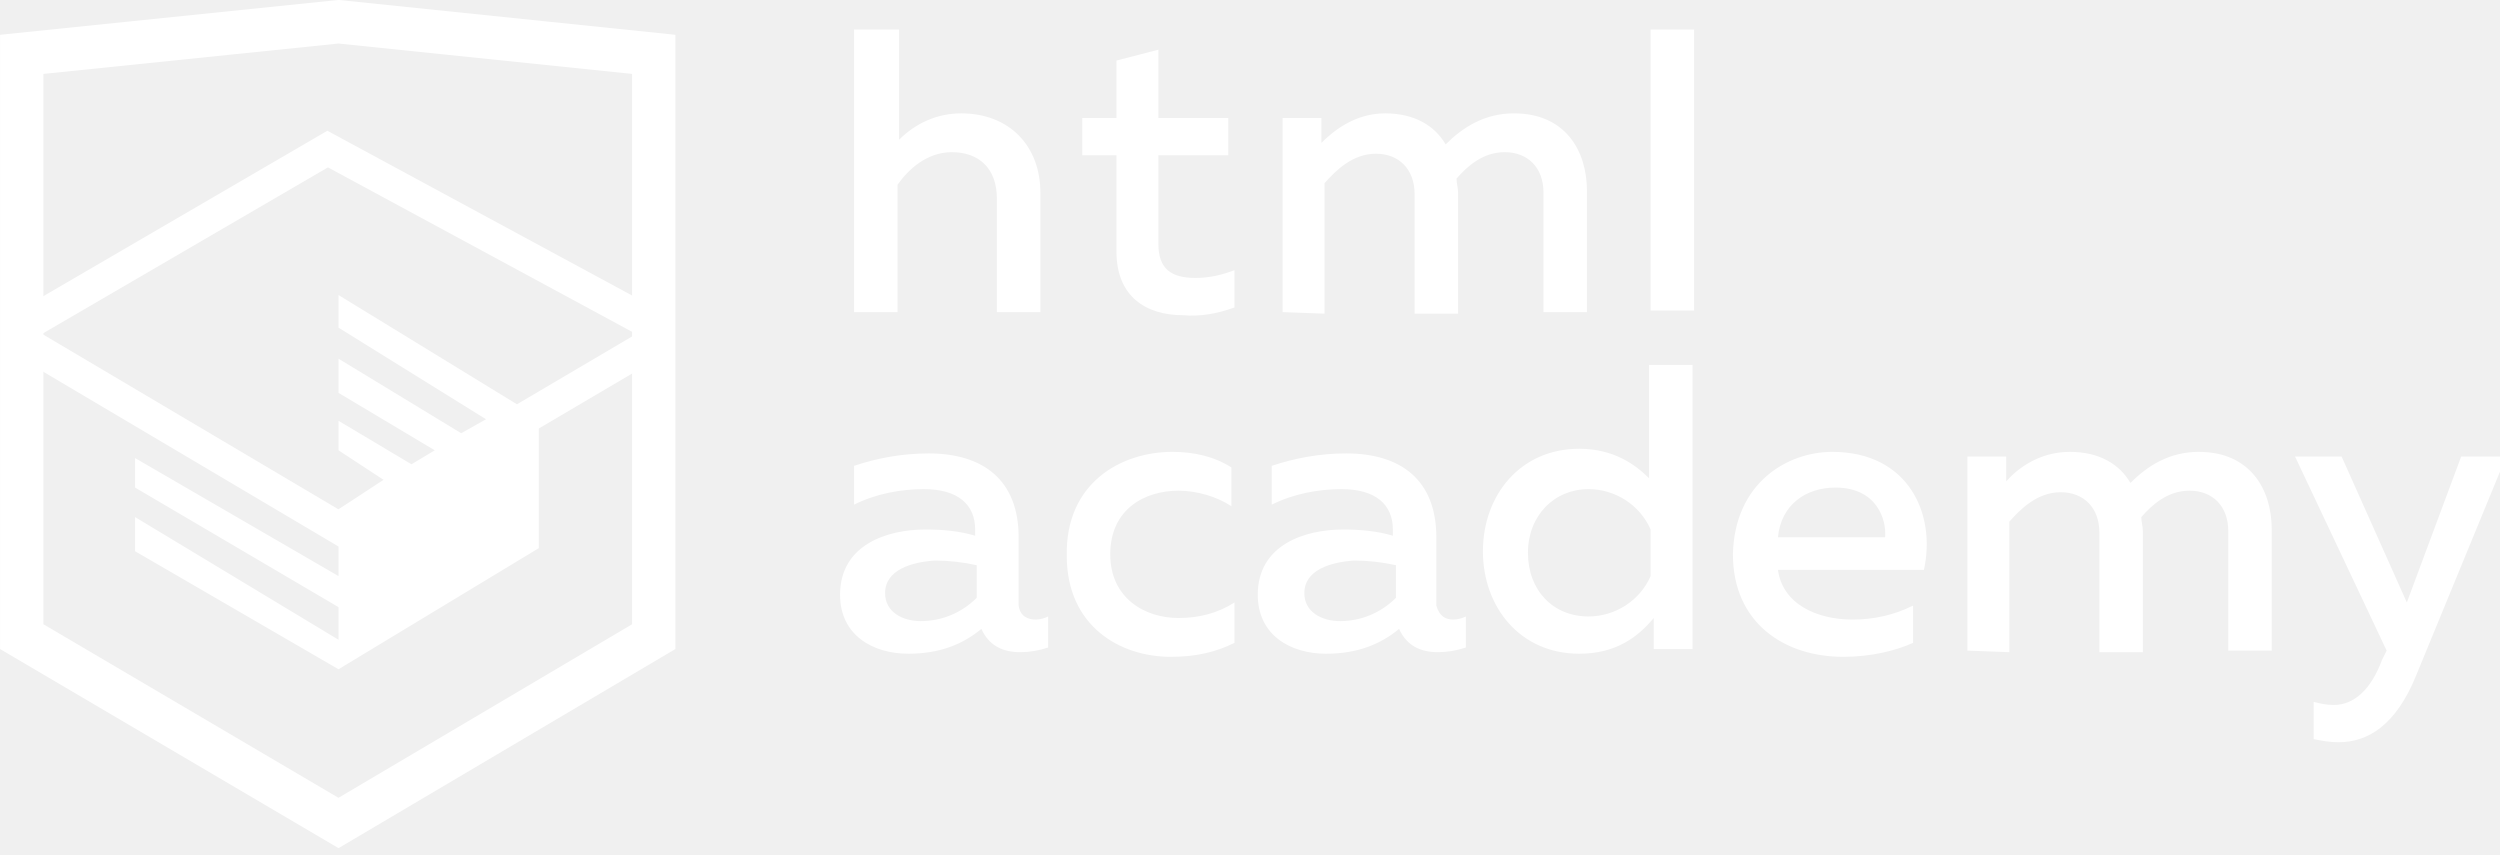
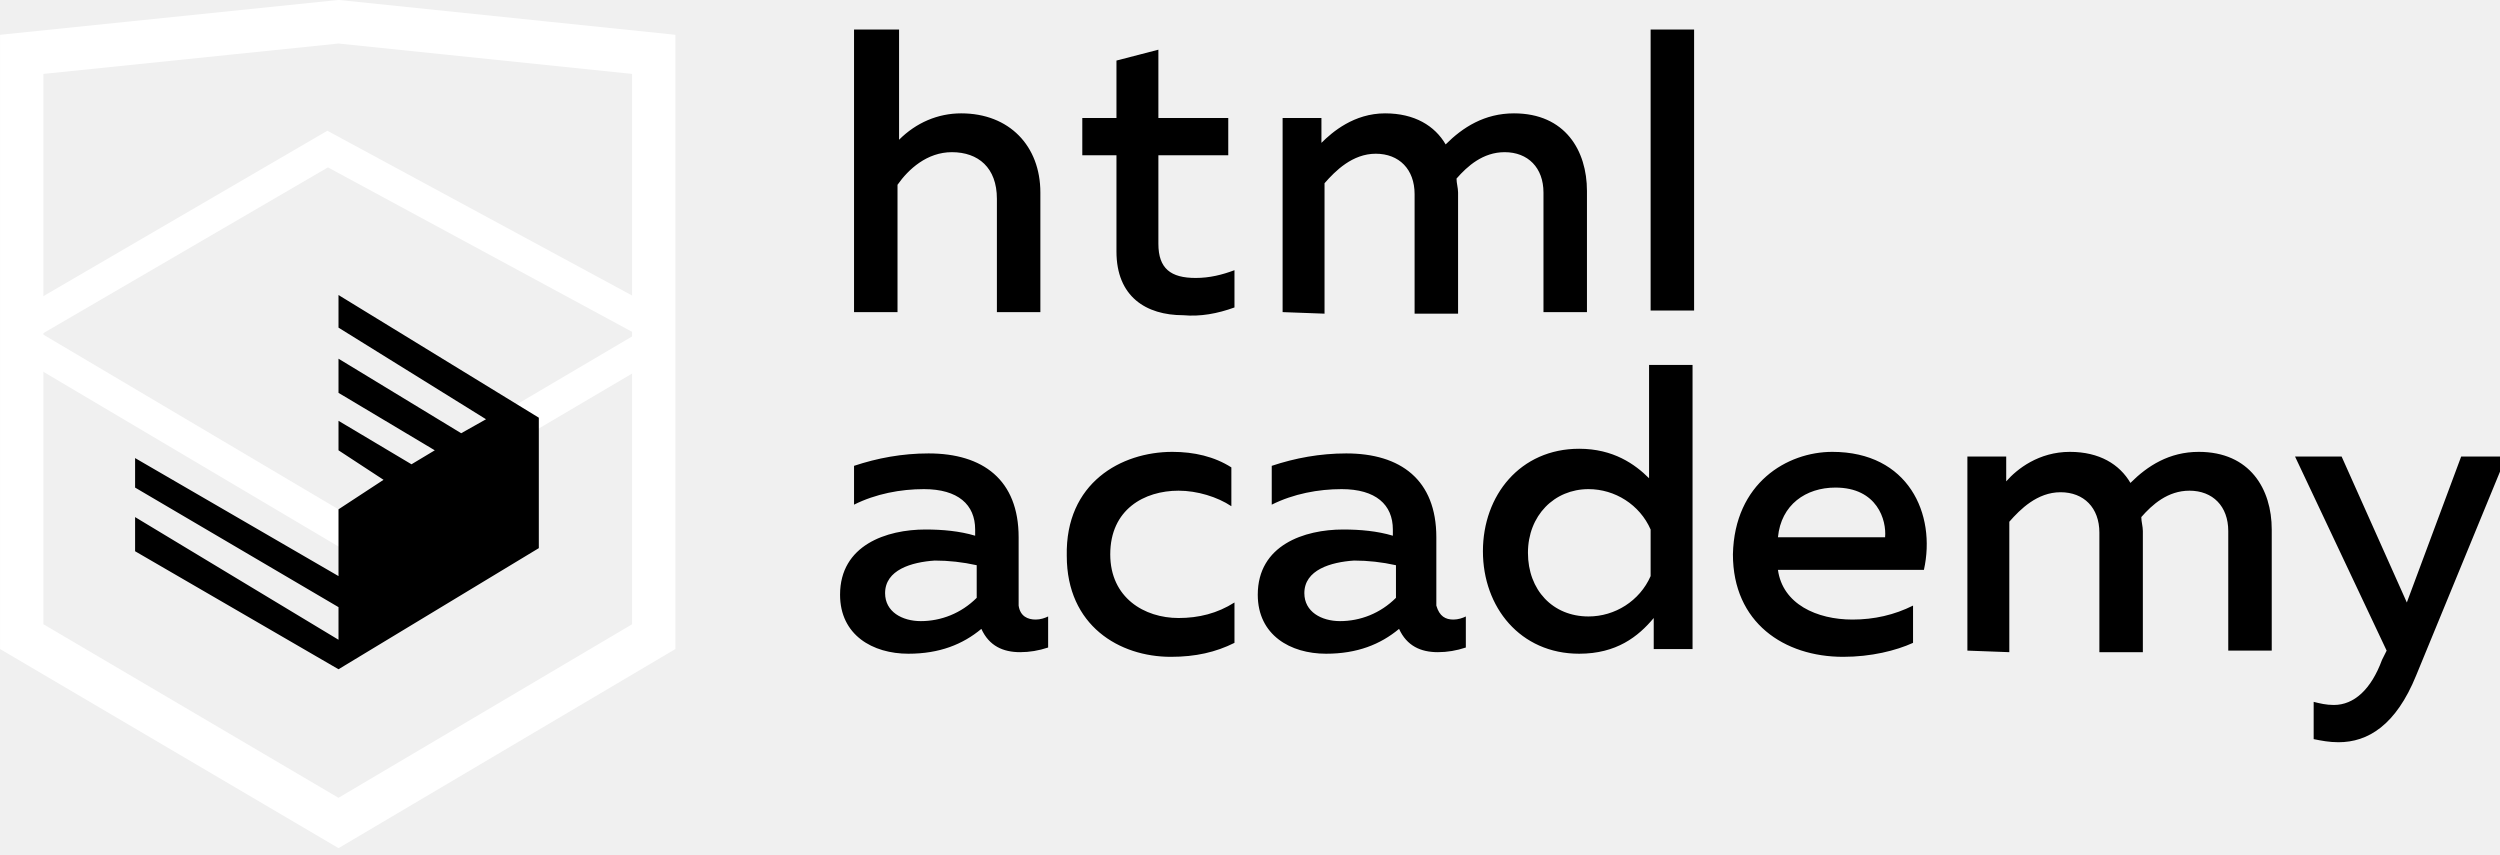
<svg xmlns="http://www.w3.org/2000/svg" width="161" height="55" viewBox="0 0 161 55">
  <path d="M1.4 3.5l20.4-2.1 20.3 2.1V41L21.8 53 1.4 41V3.5z" fill="none" stroke="#fff" stroke-width="2.791" />
  <path d="M1.7 20.9L21.1 9.6 42 20.9v1.2L21.8 34 1.7 22.1v-1.2z" fill="none" stroke="#fff" stroke-width="2.057" />
-   <path d="M21.8 32.8l2.9-1.9-2.9-1.9v-1.9l4.7 2.8L28 29l-6.2-3.7v-2.2l7.9 4.8 1.6-.9-9.5-5.9V19l12.9 7.9v8.4l-12.9 7.8-13.1-7.6v-2.2l13.1 7.9v-2.1L8.7 31.4v-1.9l13.1 7.6v-4.3zm44.9 7.1c.3 0 .6-.1.8-.2v2c-.6.2-1.2.3-1.8.3-1.1 0-2-.4-2.5-1.5-1.2 1-2.7 1.6-4.7 1.6-2.3 0-4.4-1.2-4.4-3.8 0-3.2 3-4.2 5.5-4.2 1.1 0 2.2.1 3.2.4v-.4c0-1.6-1.1-2.6-3.3-2.6-1.5 0-3.1.3-4.5 1V30c1.5-.5 3.1-.8 4.8-.8 3.5 0 5.8 1.7 5.8 5.4V39c.1.7.6.9 1.1.9M57 38.2c0 1.2 1.1 1.8 2.3 1.8 1.3 0 2.6-.5 3.6-1.5v-2.1c-.9-.2-1.8-.3-2.7-.3-1.5.1-3.2.6-3.2 2.1m18.5-9.1c1.4 0 2.7.3 3.8 1v2.5c-.9-.6-2.2-1-3.4-1-2.2 0-4.4 1.2-4.4 4.1 0 2.8 2.2 4.1 4.4 4.1 1.3 0 2.5-.3 3.6-1v2.6c-1.2.6-2.5.9-4.1.9-3.3 0-6.7-2-6.7-6.5-.1-4.7 3.5-6.7 6.8-6.7m18.1 10.8c.3 0 .6-.1.8-.2v2c-.6.2-1.2.3-1.8.3-1.1 0-2-.4-2.5-1.5-1.2 1-2.7 1.6-4.7 1.6-2.3 0-4.4-1.2-4.4-3.8 0-3.2 3-4.2 5.5-4.2 1.1 0 2.2.1 3.2.4v-.4c0-1.6-1.1-2.6-3.3-2.6-1.5 0-3.1.3-4.5 1V30c1.5-.5 3.1-.8 4.8-.8 3.5 0 5.8 1.7 5.8 5.4V39c.2.7.6.9 1.1.9M84 38.2c0 1.2 1.1 1.8 2.3 1.8 1.3 0 2.6-.5 3.6-1.5v-2.1c-.9-.2-1.8-.3-2.7-.3-1.5.1-3.2.6-3.2 2.1m25-14.5v18.1h-2.5v-2c-1 1.2-2.4 2.3-4.8 2.3-3.8 0-6.2-3-6.2-6.6s2.4-6.6 6.2-6.6c2.2 0 3.6 1 4.5 1.9v-7.3h2.8v.2zm-6.7 7.8c-2.2 0-3.9 1.7-3.9 4.1s1.6 4.1 3.9 4.1c1.7 0 3.3-1 4-2.6v-3c-.7-1.6-2.3-2.6-4-2.6m15.7-2.4c4.9 0 6.7 4 5.9 7.6h-9.4c.3 2.2 2.5 3.2 4.8 3.2 1.4 0 2.7-.3 3.9-.9v2.4c-1.1.5-2.7.9-4.5.9-3.8 0-7.1-2.2-7.1-6.6.1-4.6 3.5-6.6 6.4-6.6m.2 2.3c-1.9 0-3.5 1.1-3.7 3.2h6.9c.1-1.1-.5-3.2-3.2-3.2m8.5 10.5V29.4h2.5V31c.7-.8 2.1-1.9 4.1-1.9 1.9 0 3.2.8 3.9 2 1.1-1.1 2.5-2 4.4-2 3.3 0 4.7 2.4 4.7 5v7.8h-2.8v-7.7c0-1.6-1-2.6-2.5-2.6-1.4 0-2.4.9-3.1 1.7 0 .3.1.6.1.9V42h-2.8v-7.7c0-1.6-1-2.6-2.5-2.6s-2.6 1.1-3.3 1.9V42l-2.7-.1zm31.8-12.5h2.9l-5.8 14.1c-1.3 3.2-3.1 4.3-5 4.3-.6 0-1.1-.1-1.6-.2v-2.4c.4.1.8.2 1.3.2 1.3 0 2.4-1 3.1-2.9l.3-.6-5.9-12.5h3l4.2 9.4 3.5-9.4zM57.9 1.9V9c1.1-1.1 2.5-1.7 4-1.7 3.1 0 5.1 2.1 5.1 5.1v7.7h-2.8v-7.3c0-2-1.2-3-2.9-3-1.6 0-2.8 1.1-3.5 2.1v8.2H55V1.9h2.9zm16.7 1.3v4.4h4.5V10h-4.5v5.7c0 1.6.8 2.2 2.4 2.2.9 0 1.7-.2 2.5-.5v2.4c-1.1.4-2.2.6-3.3.5-2.4 0-4.3-1.2-4.3-4.1V10h-2.2V7.6h2.2V3.9l2.7-.7zm8 16.9V7.6h2.5v1.6c.7-.7 2.1-1.9 4.1-1.9 1.9 0 3.2.8 3.9 2 1.1-1.1 2.5-2 4.4-2 3.3 0 4.7 2.4 4.7 5v7.8h-2.8v-7.7c0-1.6-1-2.6-2.5-2.6-1.4 0-2.4.9-3.1 1.7 0 .3.1.6.1.9v7.8h-2.8v-7.7c0-1.6-1-2.6-2.5-2.6S86 11 85.3 11.8v8.4l-2.7-.1zm23.7-18.2h2.8V20h-2.8V1.9z" fill="#fff" />
+   <path d="M21.8 32.8l2.9-1.9-2.9-1.9v-1.9l4.7 2.8L28 29l-6.2-3.7v-2.2l7.9 4.8 1.6-.9-9.5-5.9V19l12.9 7.9v8.4l-12.9 7.8-13.1-7.6v-2.2l13.1 7.9v-2.1L8.7 31.4v-1.9l13.1 7.6v-4.3zm44.9 7.1c.3 0 .6-.1.8-.2v2c-.6.2-1.2.3-1.8.3-1.1 0-2-.4-2.5-1.5-1.2 1-2.7 1.6-4.7 1.6-2.3 0-4.4-1.2-4.4-3.8 0-3.2 3-4.2 5.5-4.2 1.1 0 2.2.1 3.2.4v-.4c0-1.6-1.1-2.6-3.3-2.6-1.5 0-3.1.3-4.5 1V30c1.5-.5 3.1-.8 4.8-.8 3.5 0 5.8 1.7 5.8 5.4V39c.1.7.6.9 1.1.9M57 38.2c0 1.2 1.1 1.8 2.3 1.8 1.3 0 2.6-.5 3.6-1.5v-2.1c-.9-.2-1.8-.3-2.7-.3-1.5.1-3.2.6-3.2 2.1m18.5-9.1c1.4 0 2.7.3 3.8 1v2.5c-.9-.6-2.2-1-3.4-1-2.2 0-4.4 1.2-4.4 4.1 0 2.8 2.2 4.1 4.4 4.1 1.3 0 2.5-.3 3.6-1v2.6c-1.2.6-2.5.9-4.1.9-3.3 0-6.7-2-6.7-6.5-.1-4.7 3.5-6.7 6.8-6.7m18.1 10.8c.3 0 .6-.1.8-.2v2c-.6.2-1.2.3-1.8.3-1.1 0-2-.4-2.5-1.5-1.2 1-2.7 1.6-4.7 1.6-2.3 0-4.4-1.2-4.4-3.8 0-3.2 3-4.2 5.5-4.2 1.1 0 2.2.1 3.2.4v-.4c0-1.6-1.1-2.6-3.3-2.6-1.5 0-3.1.3-4.5 1V30c1.5-.5 3.1-.8 4.8-.8 3.5 0 5.8 1.7 5.8 5.4V39c.2.7.6.9 1.1.9M84 38.2c0 1.2 1.1 1.8 2.3 1.8 1.3 0 2.6-.5 3.6-1.5v-2.1c-.9-.2-1.8-.3-2.7-.3-1.5.1-3.2.6-3.2 2.1m25-14.5v18.1h-2.5v-2c-1 1.2-2.4 2.3-4.8 2.3-3.8 0-6.2-3-6.2-6.6s2.4-6.6 6.2-6.6c2.2 0 3.6 1 4.5 1.9v-7.3h2.8v.2zm-6.7 7.8c-2.2 0-3.9 1.7-3.9 4.1s1.6 4.1 3.9 4.1c1.7 0 3.3-1 4-2.6v-3c-.7-1.6-2.3-2.6-4-2.6m15.7-2.4c4.9 0 6.7 4 5.9 7.6h-9.4c.3 2.2 2.5 3.2 4.8 3.2 1.4 0 2.7-.3 3.9-.9v2.4c-1.1.5-2.7.9-4.5.9-3.8 0-7.1-2.2-7.1-6.6.1-4.6 3.5-6.6 6.4-6.6m.2 2.3c-1.9 0-3.5 1.1-3.7 3.2h6.9c.1-1.1-.5-3.2-3.2-3.2m8.5 10.5V29.4h2.5V31c.7-.8 2.1-1.9 4.1-1.9 1.9 0 3.2.8 3.9 2 1.1-1.1 2.5-2 4.4-2 3.3 0 4.7 2.4 4.7 5v7.8h-2.8v-7.7c0-1.6-1-2.6-2.5-2.6-1.4 0-2.4.9-3.1 1.7 0 .3.1.6.1.9V42h-2.8v-7.7c0-1.6-1-2.6-2.5-2.6s-2.6 1.1-3.3 1.9V42l-2.7-.1zm31.8-12.5h2.9l-5.8 14.1c-1.3 3.2-3.1 4.3-5 4.3-.6 0-1.1-.1-1.6-.2v-2.4c.4.1.8.2 1.3.2 1.3 0 2.4-1 3.1-2.9l.3-.6-5.9-12.5h3l4.2 9.4 3.5-9.4zM57.9 1.9V9c1.1-1.1 2.5-1.7 4-1.7 3.1 0 5.1 2.1 5.1 5.1v7.7h-2.8v-7.3c0-2-1.2-3-2.9-3-1.6 0-2.8 1.1-3.5 2.1v8.2H55V1.9h2.9zm16.7 1.3v4.4h4.5V10h-4.5v5.7c0 1.6.8 2.2 2.4 2.2.9 0 1.7-.2 2.5-.5v2.4c-1.1.4-2.2.6-3.3.5-2.4 0-4.3-1.2-4.3-4.1V10h-2.2V7.6h2.2V3.9l2.7-.7zm8 16.9V7.6h2.5v1.6c.7-.7 2.1-1.9 4.1-1.9 1.9 0 3.2.8 3.9 2 1.1-1.1 2.5-2 4.4-2 3.3 0 4.7 2.4 4.7 5v7.8h-2.8v-7.7c0-1.6-1-2.6-2.5-2.6-1.4 0-2.4.9-3.1 1.7 0 .3.1.6.1.9v7.8h-2.8v-7.7c0-1.6-1-2.6-2.5-2.6S86 11 85.3 11.8v8.4l-2.7-.1zm23.7-18.2h2.8V20h-2.8V1.9z" fill="black" />
</svg>
